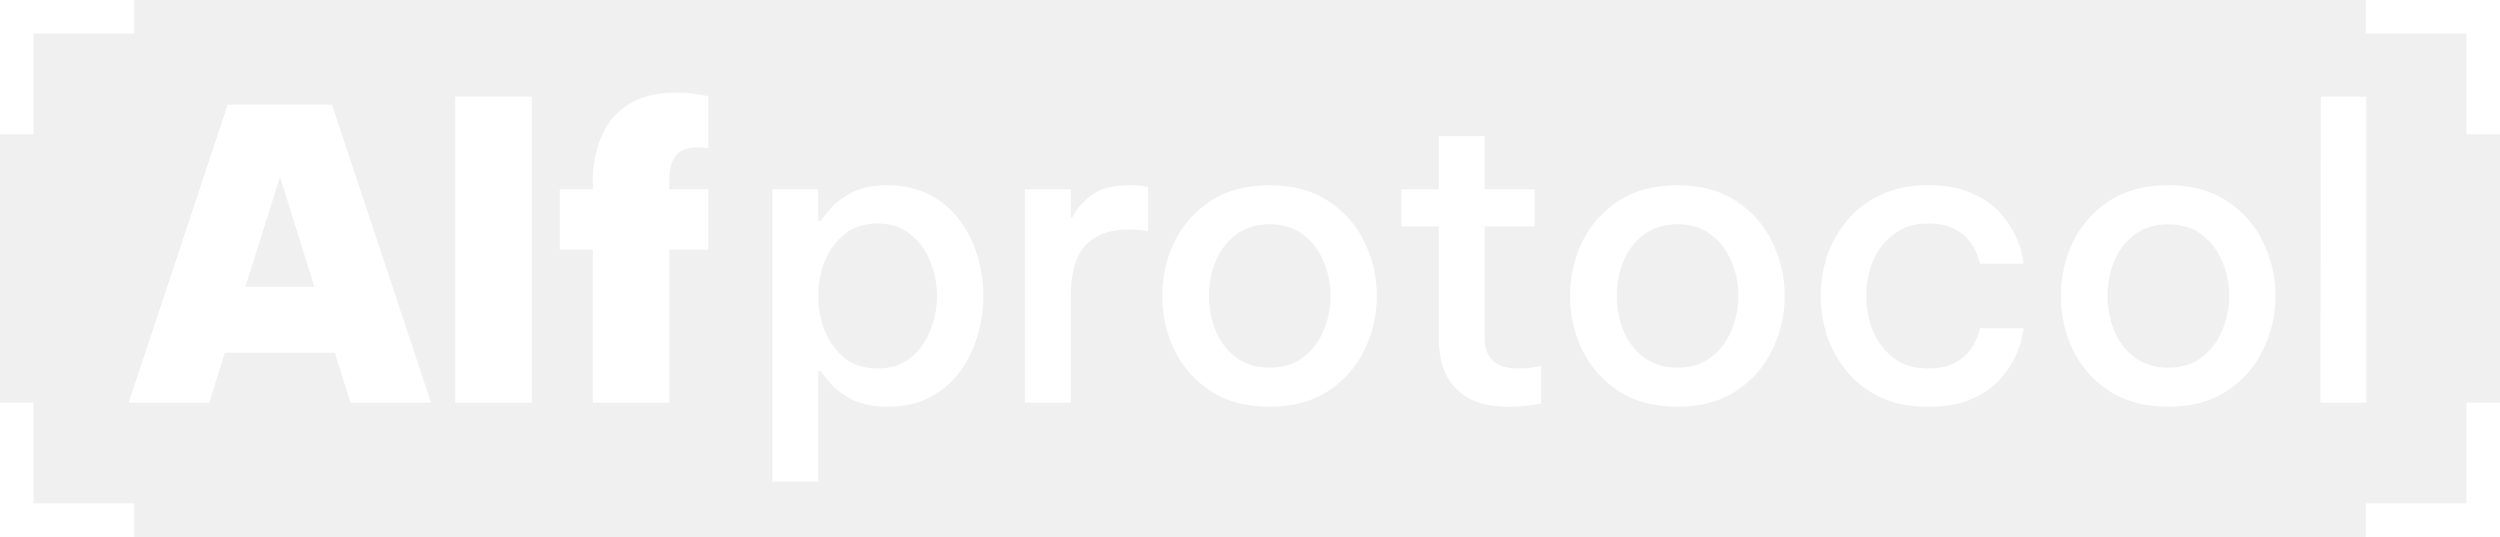
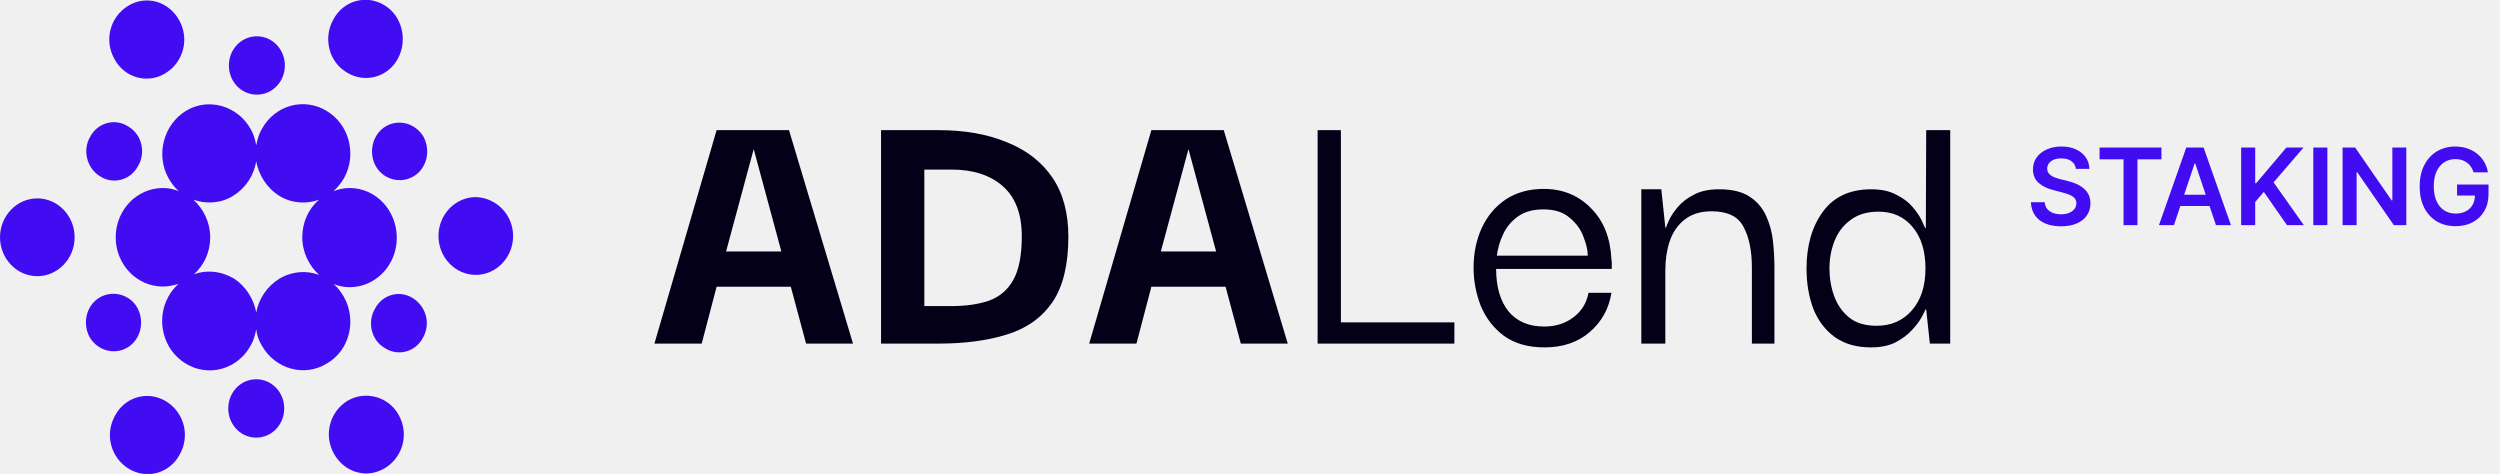
- <svg xmlns="http://www.w3.org/2000/svg" width="149" height="32" viewBox="0 0 149 32" fill="none">
-   <path d="M7.667 24L13.571 6.24H19.787L25.691 24H20.891L19.955 21.024H13.403L12.467 24H7.667ZM14.627 17.088H18.731L16.691 10.536L14.627 17.088Z" fill="white" />
-   <path d="M27.131 24V5.76H31.691V24H27.131Z" fill="white" />
-   <path d="M35.329 24V14.88H33.361V11.28H35.329V10.656C35.329 10.224 35.393 9.72 35.521 9.144C35.649 8.552 35.881 7.984 36.217 7.44C36.569 6.88 37.073 6.424 37.729 6.072C38.401 5.704 39.273 5.52 40.345 5.52C40.889 5.52 41.337 5.56 41.689 5.64C42.041 5.704 42.217 5.736 42.217 5.736V8.832C42.217 8.832 42.137 8.824 41.977 8.808C41.833 8.792 41.697 8.784 41.569 8.784C40.961 8.784 40.529 8.952 40.273 9.288C40.017 9.608 39.889 10.064 39.889 10.656V11.28H42.217V14.88H39.889V24H35.329Z" fill="white" />
-   <path d="M46.03 28.704V11.28H48.766V13.176H48.91C49.07 12.936 49.302 12.648 49.606 12.312C49.926 11.976 50.35 11.68 50.878 11.424C51.422 11.168 52.102 11.04 52.918 11.04C53.862 11.04 54.694 11.232 55.414 11.616C56.134 11.984 56.726 12.488 57.19 13.128C57.67 13.752 58.022 14.456 58.246 15.24C58.486 16.024 58.606 16.824 58.606 17.64C58.606 18.456 58.486 19.256 58.246 20.04C58.022 20.824 57.67 21.536 57.19 22.176C56.726 22.8 56.134 23.304 55.414 23.688C54.694 24.056 53.862 24.24 52.918 24.24C52.102 24.24 51.422 24.112 50.878 23.856C50.35 23.6 49.926 23.304 49.606 22.968C49.302 22.632 49.07 22.344 48.91 22.104H48.766V28.704H46.03ZM48.766 17.64C48.766 18.36 48.894 19.048 49.15 19.704C49.422 20.36 49.814 20.904 50.326 21.336C50.854 21.752 51.51 21.96 52.294 21.96C53.094 21.96 53.75 21.752 54.262 21.336C54.79 20.904 55.182 20.36 55.438 19.704C55.71 19.048 55.846 18.36 55.846 17.64C55.846 16.92 55.71 16.232 55.438 15.576C55.182 14.92 54.79 14.384 54.262 13.968C53.75 13.536 53.094 13.32 52.294 13.32C51.51 13.32 50.854 13.536 50.326 13.968C49.814 14.384 49.422 14.92 49.15 15.576C48.894 16.232 48.766 16.92 48.766 17.64Z" fill="white" />
-   <path d="M61.083 24V11.28H63.819V12.96H63.915C64.155 12.464 64.531 12.024 65.043 11.64C65.571 11.24 66.331 11.04 67.323 11.04C67.627 11.04 67.883 11.056 68.091 11.088C68.315 11.12 68.427 11.136 68.427 11.136V13.776C68.427 13.776 68.307 13.76 68.067 13.728C67.827 13.696 67.555 13.68 67.251 13.68C66.131 13.68 65.275 14 64.683 14.64C64.107 15.264 63.819 16.28 63.819 17.688V24H61.083Z" fill="white" />
-   <path d="M75.678 24.24C74.286 24.24 73.11 23.928 72.15 23.304C71.206 22.68 70.486 21.864 69.99 20.856C69.51 19.848 69.27 18.776 69.27 17.64C69.27 16.504 69.51 15.432 69.99 14.424C70.486 13.416 71.206 12.6 72.15 11.976C73.11 11.352 74.286 11.04 75.678 11.04C77.054 11.04 78.214 11.352 79.158 11.976C80.118 12.6 80.838 13.416 81.318 14.424C81.814 15.432 82.062 16.504 82.062 17.64C82.062 18.776 81.814 19.848 81.318 20.856C80.838 21.864 80.118 22.68 79.158 23.304C78.214 23.928 77.054 24.24 75.678 24.24ZM75.678 21.912C76.462 21.912 77.118 21.712 77.646 21.312C78.19 20.912 78.598 20.384 78.87 19.728C79.158 19.072 79.302 18.376 79.302 17.64C79.302 16.888 79.158 16.192 78.87 15.552C78.598 14.896 78.19 14.368 77.646 13.968C77.118 13.568 76.462 13.368 75.678 13.368C74.894 13.368 74.23 13.568 73.686 13.968C73.142 14.368 72.734 14.896 72.462 15.552C72.19 16.192 72.054 16.888 72.054 17.64C72.054 18.376 72.19 19.072 72.462 19.728C72.734 20.384 73.142 20.912 73.686 21.312C74.23 21.712 74.894 21.912 75.678 21.912Z" fill="white" />
-   <path d="M89.879 24.24C88.871 24.24 88.063 24.056 87.455 23.688C86.847 23.32 86.407 22.832 86.135 22.224C85.879 21.6 85.751 20.928 85.751 20.208V13.488H83.519V11.28H85.751V8.112H88.487V11.28H91.463V13.488H88.487V20.16C88.487 21.36 89.151 21.96 90.479 21.96C90.815 21.96 91.127 21.936 91.415 21.888C91.703 21.84 91.847 21.816 91.847 21.816V24.048C91.847 24.048 91.647 24.08 91.247 24.144C90.863 24.208 90.407 24.24 89.879 24.24Z" fill="white" />
-   <path d="M99.984 24.24C98.591 24.24 97.415 23.928 96.456 23.304C95.511 22.68 94.791 21.864 94.296 20.856C93.816 19.848 93.576 18.776 93.576 17.64C93.576 16.504 93.816 15.432 94.296 14.424C94.791 13.416 95.511 12.6 96.456 11.976C97.415 11.352 98.591 11.04 99.984 11.04C101.36 11.04 102.52 11.352 103.464 11.976C104.424 12.6 105.144 13.416 105.624 14.424C106.12 15.432 106.368 16.504 106.368 17.64C106.368 18.776 106.12 19.848 105.624 20.856C105.144 21.864 104.424 22.68 103.464 23.304C102.52 23.928 101.36 24.24 99.984 24.24ZM99.984 21.912C100.768 21.912 101.424 21.712 101.952 21.312C102.496 20.912 102.904 20.384 103.176 19.728C103.464 19.072 103.608 18.376 103.608 17.64C103.608 16.888 103.464 16.192 103.176 15.552C102.904 14.896 102.496 14.368 101.952 13.968C101.424 13.568 100.768 13.368 99.984 13.368C99.2 13.368 98.535 13.568 97.992 13.968C97.448 14.368 97.04 14.896 96.767 15.552C96.496 16.192 96.359 16.888 96.359 17.64C96.359 18.376 96.496 19.072 96.767 19.728C97.04 20.384 97.448 20.912 97.992 21.312C98.535 21.712 99.2 21.912 99.984 21.912Z" fill="white" />
-   <path d="M114.901 24.24C113.829 24.24 112.893 24.056 112.093 23.688C111.293 23.304 110.629 22.8 110.101 22.176C109.573 21.536 109.173 20.824 108.901 20.04C108.645 19.256 108.517 18.456 108.517 17.64C108.517 16.824 108.645 16.024 108.901 15.24C109.173 14.456 109.573 13.752 110.101 13.128C110.629 12.488 111.293 11.984 112.093 11.616C112.893 11.232 113.829 11.04 114.901 11.04C115.957 11.04 116.829 11.2 117.517 11.52C118.221 11.824 118.781 12.208 119.197 12.672C119.613 13.136 119.925 13.6 120.133 14.064C120.341 14.528 120.469 14.92 120.517 15.24C120.581 15.56 120.613 15.72 120.613 15.72H118.021C118.021 15.72 117.981 15.6 117.901 15.36C117.837 15.12 117.701 14.84 117.493 14.52C117.285 14.2 116.973 13.92 116.557 13.68C116.157 13.44 115.613 13.32 114.925 13.32C114.109 13.32 113.429 13.528 112.885 13.944C112.341 14.344 111.925 14.872 111.637 15.528C111.365 16.184 111.229 16.888 111.229 17.64C111.229 18.392 111.365 19.096 111.637 19.752C111.925 20.408 112.341 20.944 112.885 21.36C113.429 21.76 114.109 21.96 114.925 21.96C115.613 21.96 116.157 21.84 116.557 21.6C116.973 21.36 117.285 21.08 117.493 20.76C117.701 20.44 117.837 20.16 117.901 19.92C117.981 19.68 118.021 19.56 118.021 19.56H120.613C120.613 19.56 120.581 19.72 120.517 20.04C120.469 20.36 120.341 20.752 120.133 21.216C119.925 21.68 119.613 22.144 119.197 22.608C118.781 23.072 118.221 23.464 117.517 23.784C116.829 24.088 115.957 24.24 114.901 24.24Z" fill="white" />
-   <path d="M129.234 24.24C127.842 24.24 126.666 23.928 125.706 23.304C124.762 22.68 124.042 21.864 123.546 20.856C123.066 19.848 122.826 18.776 122.826 17.64C122.826 16.504 123.066 15.432 123.546 14.424C124.042 13.416 124.762 12.6 125.706 11.976C126.666 11.352 127.842 11.04 129.234 11.04C130.61 11.04 131.77 11.352 132.714 11.976C133.674 12.6 134.394 13.416 134.874 14.424C135.37 15.432 135.618 16.504 135.618 17.64C135.618 18.776 135.37 19.848 134.874 20.856C134.394 21.864 133.674 22.68 132.714 23.304C131.77 23.928 130.61 24.24 129.234 24.24ZM129.234 21.912C130.018 21.912 130.674 21.712 131.202 21.312C131.746 20.912 132.154 20.384 132.426 19.728C132.714 19.072 132.858 18.376 132.858 17.64C132.858 16.888 132.714 16.192 132.426 15.552C132.154 14.896 131.746 14.368 131.202 13.968C130.674 13.568 130.018 13.368 129.234 13.368C128.45 13.368 127.786 13.568 127.242 13.968C126.698 14.368 126.29 14.896 126.018 15.552C125.746 16.192 125.61 16.888 125.61 17.64C125.61 18.376 125.746 19.072 126.018 19.728C126.29 20.384 126.698 20.912 127.242 21.312C127.786 21.712 128.45 21.912 129.234 21.912Z" fill="white" />
-   <path d="M138.295 24L138.319 5.76H141.031V24H138.295Z" fill="white" />
-   <path d="M2 24H0V32H8V30H2V24Z" fill="white" />
-   <path d="M147 24H149V32H141V30H147V24Z" fill="white" />
-   <path d="M2 8H0V0H8V2L2 2V8Z" fill="white" />
-   <path d="M147 8H149V0H141V2L147 2V8Z" fill="white" />
+ <svg xmlns="http://www.w3.org/2000/svg" width="211" height="40" viewBox="0 0 211 40" fill="none">
+   <g clip-path="url(#clip0_1012_416)">
+     <path d="M55.233 29L60.482 10.984H66.591L71.994 29H68.034L66.744 24.2H60.482L59.223 29H55.233ZM63.613 12.584L61.28 21.224H65.946L63.613 12.584Z" fill="#040017" />
+     <path d="M90.17 19.976C90.17 22.344 89.72 24.189 88.819 25.512C87.919 26.813 86.64 27.72 84.982 28.232C83.345 28.744 81.421 29 79.211 29H74.361V10.984H79.211C81.421 10.984 83.345 11.325 84.982 12.008C86.64 12.669 87.919 13.661 88.819 14.984C89.72 16.307 90.17 17.971 90.17 19.976ZM78.013 25.832H80.316C81.523 25.832 82.567 25.683 83.447 25.384C84.347 25.064 85.033 24.488 85.504 23.656C85.995 22.803 86.24 21.565 86.24 19.944C86.24 18.067 85.708 16.659 84.644 15.72C83.58 14.781 82.137 14.312 80.316 14.312H78.013V25.832Z" fill="#040017" />
+     <path d="M91.926 29L97.175 10.984H103.284L108.687 29H104.727L103.438 24.2H97.175L95.917 29H91.926ZM100.307 12.584L97.974 21.224H102.64L100.307 12.584Z" fill="#040017" />
+     <path d="M111.207 29V10.984H113.172V27.208H122.75V29H111.207Z" fill="#040017" />
+     <path d="M130.356 29.32C128.985 29.32 127.849 29 126.948 28.36C126.068 27.699 125.413 26.856 124.984 25.832C124.574 24.787 124.37 23.709 124.37 22.6C124.37 21.384 124.595 20.275 125.045 19.272C125.516 18.248 126.191 17.437 127.071 16.84C127.972 16.243 129.046 15.944 130.294 15.944C131.891 15.944 133.221 16.488 134.285 17.576C135.349 18.643 135.922 20.083 136.004 21.896C136.025 21.981 136.035 22.109 136.035 22.28C136.035 22.429 136.035 22.568 136.035 22.696H126.273C126.273 24.211 126.621 25.405 127.317 26.28C128.033 27.133 129.036 27.56 130.325 27.56C131.287 27.56 132.105 27.304 132.781 26.792C133.477 26.28 133.906 25.587 134.07 24.712H136.004C135.799 26.035 135.196 27.133 134.193 28.008C133.19 28.883 131.911 29.32 130.356 29.32ZM126.334 21.576H134.009C134.009 21.128 133.886 20.595 133.64 19.976C133.415 19.357 133.026 18.824 132.474 18.376C131.942 17.907 131.205 17.672 130.264 17.672C129.404 17.672 128.698 17.864 128.145 18.248C127.593 18.632 127.173 19.123 126.887 19.72C126.6 20.317 126.416 20.936 126.334 21.576Z" fill="#040017" />
+     <path d="M138.527 29V15.976H140.215L140.553 19.208H140.614C140.634 19.101 140.727 18.877 140.89 18.536C141.054 18.195 141.3 17.832 141.627 17.448C141.975 17.043 142.425 16.701 142.978 16.424C143.53 16.125 144.236 15.976 145.096 15.976C146.181 15.976 147.03 16.179 147.644 16.584C148.278 16.989 148.749 17.533 149.056 18.216C149.363 18.877 149.557 19.592 149.639 20.36C149.721 21.128 149.762 21.864 149.762 22.568V29H147.859V22.568C147.859 21.16 147.623 20.019 147.153 19.144C146.702 18.269 145.802 17.832 144.451 17.832C143.53 17.832 142.773 18.067 142.18 18.536C141.607 18.984 141.187 19.592 140.921 20.36C140.675 21.107 140.553 21.928 140.553 22.824V29H138.527Z" fill="#040017" />
+     <path d="M157.906 29.32C156.698 29.32 155.685 29.032 154.867 28.456C154.068 27.88 153.465 27.091 153.055 26.088C152.667 25.064 152.472 23.923 152.472 22.664C152.472 20.723 152.933 19.123 153.854 17.864C154.774 16.605 156.135 15.976 157.936 15.976C158.775 15.976 159.471 16.125 160.024 16.424C160.597 16.701 161.057 17.043 161.405 17.448C161.753 17.853 162.009 18.227 162.173 18.568C162.336 18.909 162.439 19.133 162.48 19.24H162.541L162.572 10.984H164.598V29H162.879L162.572 26.12H162.51C162.469 26.227 162.357 26.451 162.173 26.792C161.988 27.133 161.712 27.496 161.344 27.88C160.996 28.264 160.535 28.605 159.962 28.904C159.41 29.181 158.724 29.32 157.906 29.32ZM158.397 27.496C159.604 27.496 160.587 27.069 161.344 26.216C162.121 25.341 162.51 24.157 162.51 22.664C162.51 21.192 162.152 20.029 161.436 19.176C160.72 18.301 159.758 17.864 158.55 17.864C157.588 17.864 156.801 18.099 156.187 18.568C155.573 19.016 155.122 19.603 154.836 20.328C154.549 21.053 154.406 21.832 154.406 22.664C154.406 23.475 154.539 24.253 154.805 25C155.071 25.725 155.491 26.323 156.064 26.792C156.637 27.261 157.414 27.496 158.397 27.496Z" fill="#040017" />
+     <path d="M29.028 25.061C28.766 24.623 28.503 24.24 28.136 23.966C28.556 24.131 29.028 24.24 29.501 24.24C31.706 24.24 33.49 22.379 33.49 20.081C33.49 17.783 31.758 15.868 29.501 15.868C29.028 15.868 28.556 15.977 28.136 16.141C28.503 15.813 28.766 15.485 29.028 15.047C30.131 13.077 29.501 10.505 27.559 9.356C25.669 8.207 23.202 8.864 22.099 10.888C21.837 11.326 21.732 11.764 21.627 12.256C21.522 11.764 21.417 11.326 21.154 10.888C20.052 8.918 17.585 8.207 15.695 9.356C13.806 10.505 13.123 13.077 14.226 15.047C14.488 15.485 14.75 15.868 15.118 16.141C14.698 15.977 14.278 15.868 13.753 15.868C11.548 15.868 9.764 17.728 9.764 20.026C9.764 22.325 11.548 24.185 13.753 24.185C14.226 24.185 14.645 24.076 15.065 23.966C14.75 24.24 14.435 24.623 14.226 25.006C13.123 26.976 13.753 29.548 15.695 30.697C17.585 31.846 20.052 31.189 21.154 29.165C21.417 28.727 21.522 28.289 21.627 27.797C21.679 28.289 21.837 28.727 22.099 29.165C23.202 31.135 25.669 31.846 27.559 30.697C29.501 29.602 30.131 27.031 29.028 25.061ZM23.569 23.529C22.519 24.185 21.837 25.225 21.627 26.374C21.417 25.225 20.735 24.131 19.685 23.474C18.635 22.872 17.427 22.762 16.378 23.145C17.218 22.379 17.742 21.285 17.742 20.026C17.742 18.768 17.165 17.619 16.325 16.853C17.375 17.236 18.635 17.181 19.685 16.524C20.735 15.868 21.417 14.828 21.627 13.624C21.837 14.773 22.519 15.868 23.569 16.524C24.619 17.181 25.879 17.236 26.929 16.853C26.036 17.619 25.511 18.768 25.511 20.026C25.511 21.285 26.089 22.434 26.929 23.2C25.879 22.817 24.672 22.872 23.569 23.529ZM35.748 11.545C36.377 12.749 36.01 14.226 34.908 14.883C33.805 15.54 32.335 15.156 31.706 14.007C31.076 12.858 31.443 11.326 32.545 10.669C33.648 10.013 35.065 10.396 35.748 11.545ZM19.317 5.526C19.317 4.158 20.367 3.063 21.679 3.063C22.992 3.063 24.042 4.158 24.042 5.526C24.042 6.894 22.992 7.988 21.679 7.988C20.367 7.988 19.317 6.894 19.317 5.526ZM7.611 11.545C8.241 10.341 9.711 9.958 10.813 10.669C11.968 11.326 12.336 12.858 11.653 14.007C11.023 15.211 9.554 15.594 8.451 14.883C7.349 14.226 6.929 12.694 7.611 11.545ZM7.559 28.453C6.929 27.25 7.296 25.772 8.399 25.115C9.501 24.459 10.971 24.842 11.601 25.991C12.231 27.195 11.863 28.672 10.761 29.329C9.659 29.985 8.241 29.602 7.559 28.453ZM23.989 34.472C23.989 35.84 22.939 36.935 21.627 36.935C20.315 36.935 19.265 35.84 19.265 34.472C19.265 33.105 20.315 32.01 21.627 32.01C22.939 32.01 23.989 33.105 23.989 34.472ZM35.695 28.508C35.065 29.712 33.595 30.095 32.493 29.384C31.338 28.727 30.971 27.195 31.653 26.046C32.283 24.842 33.753 24.459 34.855 25.17C35.957 25.881 36.377 27.304 35.695 28.508ZM43.306 19.917C43.306 21.723 41.889 23.2 40.157 23.2C38.425 23.2 37.007 21.723 37.007 19.917C37.007 18.111 38.425 16.634 40.157 16.634C41.889 16.689 43.306 18.111 43.306 19.917ZM28.136 1.641C28.976 0.054 30.918 -0.493 32.44 0.437C33.91 1.312 34.435 3.337 33.595 4.924C32.755 6.511 30.813 7.058 29.291 6.128C27.769 5.252 27.244 3.228 28.136 1.641ZM9.659 4.979C8.766 3.392 9.291 1.422 10.813 0.492C12.336 -0.439 14.226 0.109 15.118 1.695C16.01 3.282 15.485 5.252 13.963 6.182C12.441 7.113 10.498 6.565 9.659 4.979ZM6.299 20.026C6.299 21.832 4.882 23.31 3.15 23.31C1.417 23.31 0 21.832 0 20.026C0 18.221 1.417 16.743 3.15 16.743C4.882 16.743 6.299 18.221 6.299 20.026ZM15.17 38.358C14.331 39.944 12.388 40.492 10.866 39.561C9.344 38.631 8.819 36.661 9.711 35.074C10.551 33.487 12.493 32.94 14.015 33.871C15.538 34.801 16.063 36.771 15.17 38.358ZM33.648 35.02C34.54 36.606 34.015 38.576 32.493 39.507C30.971 40.437 29.081 39.89 28.189 38.303C27.296 36.716 27.821 34.746 29.343 33.816C30.866 32.94 32.808 33.487 33.648 35.02Z" fill="#420CF2" />
+   </g>
+   <path d="M175.203 14.254C175.173 13.975 175.047 13.758 174.826 13.602C174.606 13.446 174.321 13.369 173.969 13.369C173.722 13.369 173.51 13.406 173.333 13.48C173.156 13.555 173.021 13.656 172.927 13.784C172.833 13.912 172.786 14.058 172.783 14.222C172.783 14.358 172.814 14.477 172.876 14.577C172.94 14.677 173.026 14.762 173.135 14.832C173.244 14.901 173.364 14.958 173.496 15.005C173.628 15.052 173.761 15.091 173.896 15.123L174.509 15.277C174.756 15.334 174.994 15.412 175.222 15.51C175.452 15.608 175.658 15.732 175.839 15.881C176.022 16.03 176.167 16.21 176.273 16.421C176.38 16.632 176.433 16.879 176.433 17.162C176.433 17.546 176.335 17.884 176.139 18.175C175.943 18.465 175.66 18.692 175.289 18.856C174.92 19.018 174.474 19.099 173.95 19.099C173.441 19.099 172.999 19.02 172.624 18.863C172.251 18.705 171.959 18.475 171.748 18.172C171.539 17.87 171.426 17.501 171.409 17.066H172.576C172.593 17.294 172.663 17.484 172.787 17.635C172.91 17.787 173.071 17.899 173.269 17.974C173.469 18.049 173.693 18.086 173.94 18.086C174.198 18.086 174.424 18.048 174.618 17.971C174.814 17.892 174.967 17.783 175.078 17.645C175.189 17.504 175.245 17.34 175.248 17.153C175.245 16.982 175.195 16.842 175.097 16.731C174.999 16.618 174.862 16.524 174.685 16.45C174.51 16.373 174.306 16.305 174.071 16.245L173.327 16.053C172.788 15.915 172.362 15.705 172.048 15.424C171.737 15.14 171.582 14.764 171.582 14.296C171.582 13.91 171.686 13.572 171.895 13.282C172.106 12.992 172.392 12.768 172.755 12.608C173.117 12.446 173.527 12.365 173.985 12.365C174.45 12.365 174.857 12.446 175.206 12.608C175.558 12.768 175.833 12.99 176.034 13.276C176.234 13.559 176.337 13.885 176.344 14.254H175.203ZM177.203 13.448V12.454H182.425V13.448H180.402V19H179.226V13.448H177.203ZM183.481 19H182.216L184.52 12.454H185.984L188.291 19H187.026L185.277 13.797H185.226L183.481 19ZM183.523 16.434H186.975V17.386H183.523V16.434ZM189.153 19V12.454H190.339V15.462H190.419L192.973 12.454H194.42L191.889 15.392L194.443 19H193.017L191.065 16.194L190.339 17.05V19H189.153ZM196.43 12.454V19H195.244V12.454H196.43ZM203.093 12.454V19H202.038L198.954 14.541H198.9V19H197.714V12.454H198.775L201.856 16.916H201.914V12.454H203.093ZM208.77 14.545C208.717 14.372 208.643 14.218 208.549 14.081C208.458 13.943 208.347 13.825 208.217 13.727C208.089 13.629 207.942 13.555 207.776 13.506C207.61 13.455 207.429 13.429 207.233 13.429C206.881 13.429 206.568 13.518 206.293 13.695C206.018 13.871 205.802 14.131 205.644 14.474C205.489 14.815 205.411 15.231 205.411 15.721C205.411 16.215 205.489 16.634 205.644 16.977C205.8 17.32 206.016 17.581 206.293 17.76C206.57 17.937 206.892 18.025 207.258 18.025C207.59 18.025 207.878 17.961 208.121 17.834C208.366 17.706 208.555 17.524 208.687 17.29C208.819 17.054 208.885 16.777 208.885 16.459L209.153 16.501H207.376V15.574H210.032V16.36C210.032 16.921 209.913 17.405 209.674 17.814C209.436 18.223 209.108 18.539 208.69 18.76C208.272 18.98 207.793 19.09 207.252 19.09C206.649 19.09 206.119 18.954 205.663 18.684C205.209 18.411 204.855 18.024 204.599 17.523C204.345 17.021 204.219 16.424 204.219 15.734C204.219 15.205 204.293 14.733 204.442 14.318C204.594 13.902 204.805 13.55 205.075 13.26C205.346 12.968 205.663 12.746 206.028 12.595C206.392 12.442 206.788 12.365 207.217 12.365C207.579 12.365 207.916 12.418 208.23 12.525C208.543 12.629 208.821 12.778 209.064 12.972C209.309 13.166 209.51 13.396 209.668 13.663C209.826 13.929 209.929 14.223 209.978 14.545H208.77Z" fill="#420CF2" />
+   <defs>
+     <clipPath id="clip0_1012_416">
+       <rect width="165" height="40" fill="white" />
+     </clipPath>
+   </defs>
</svg>
